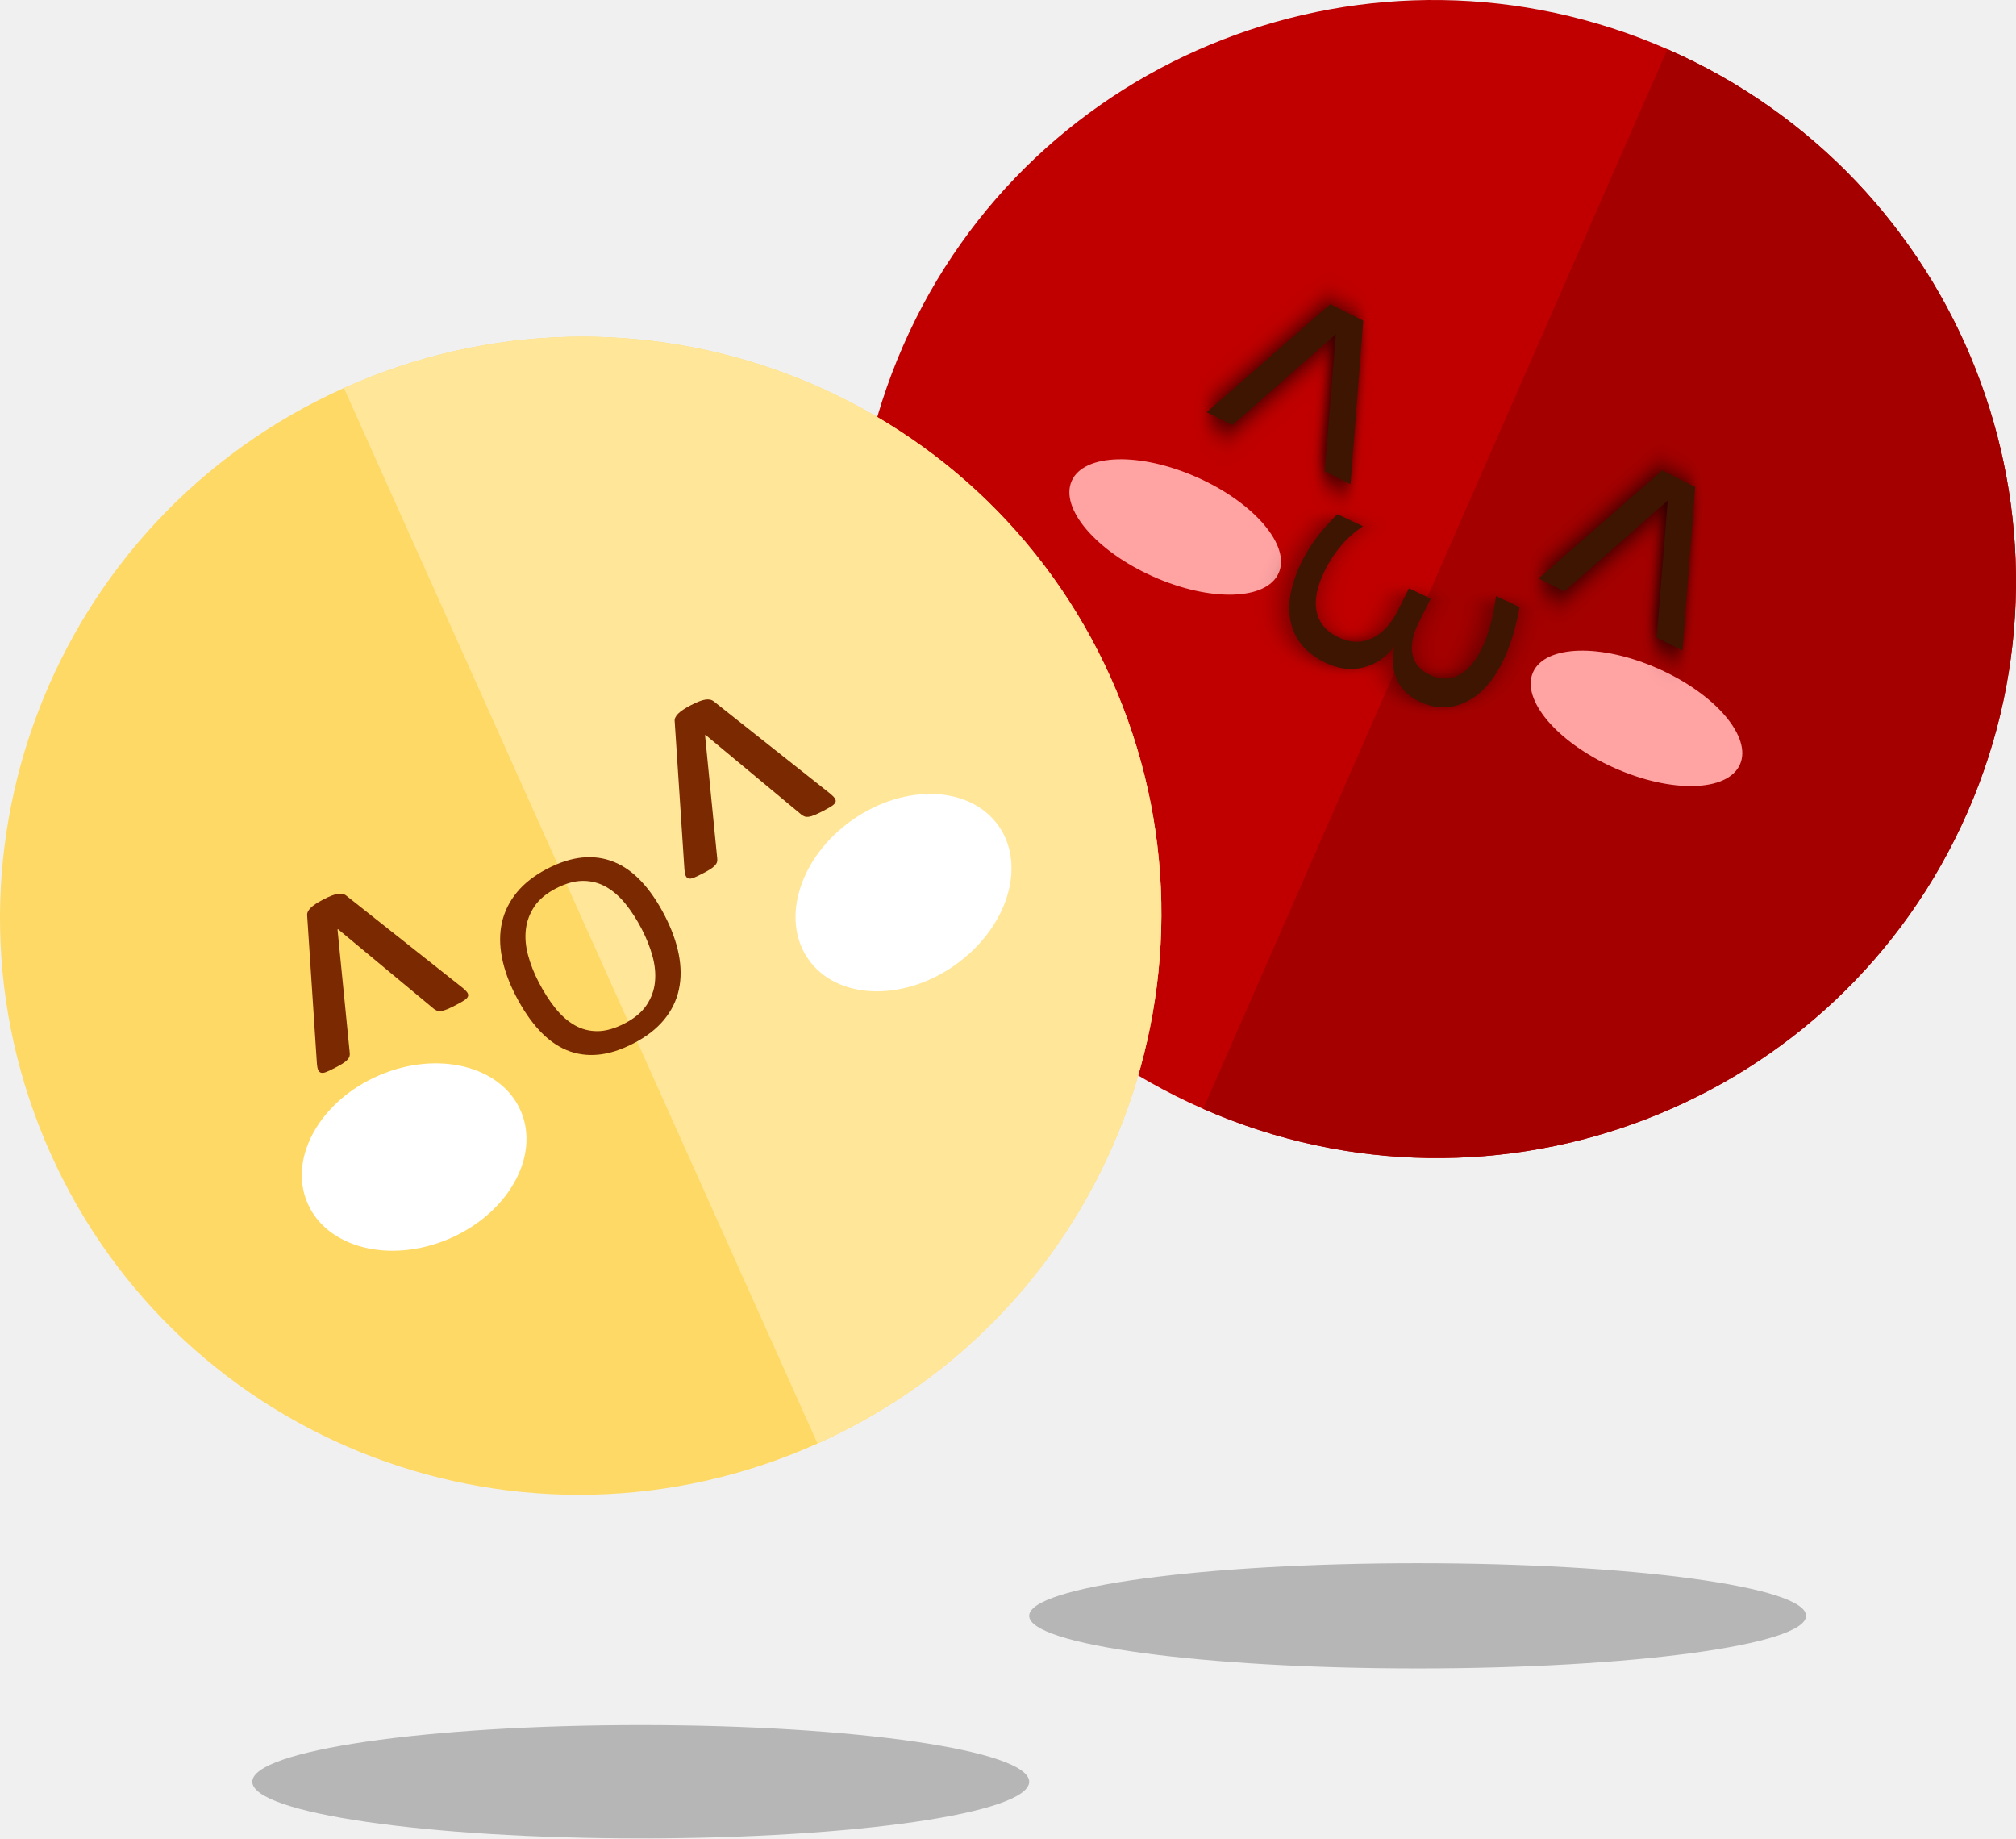
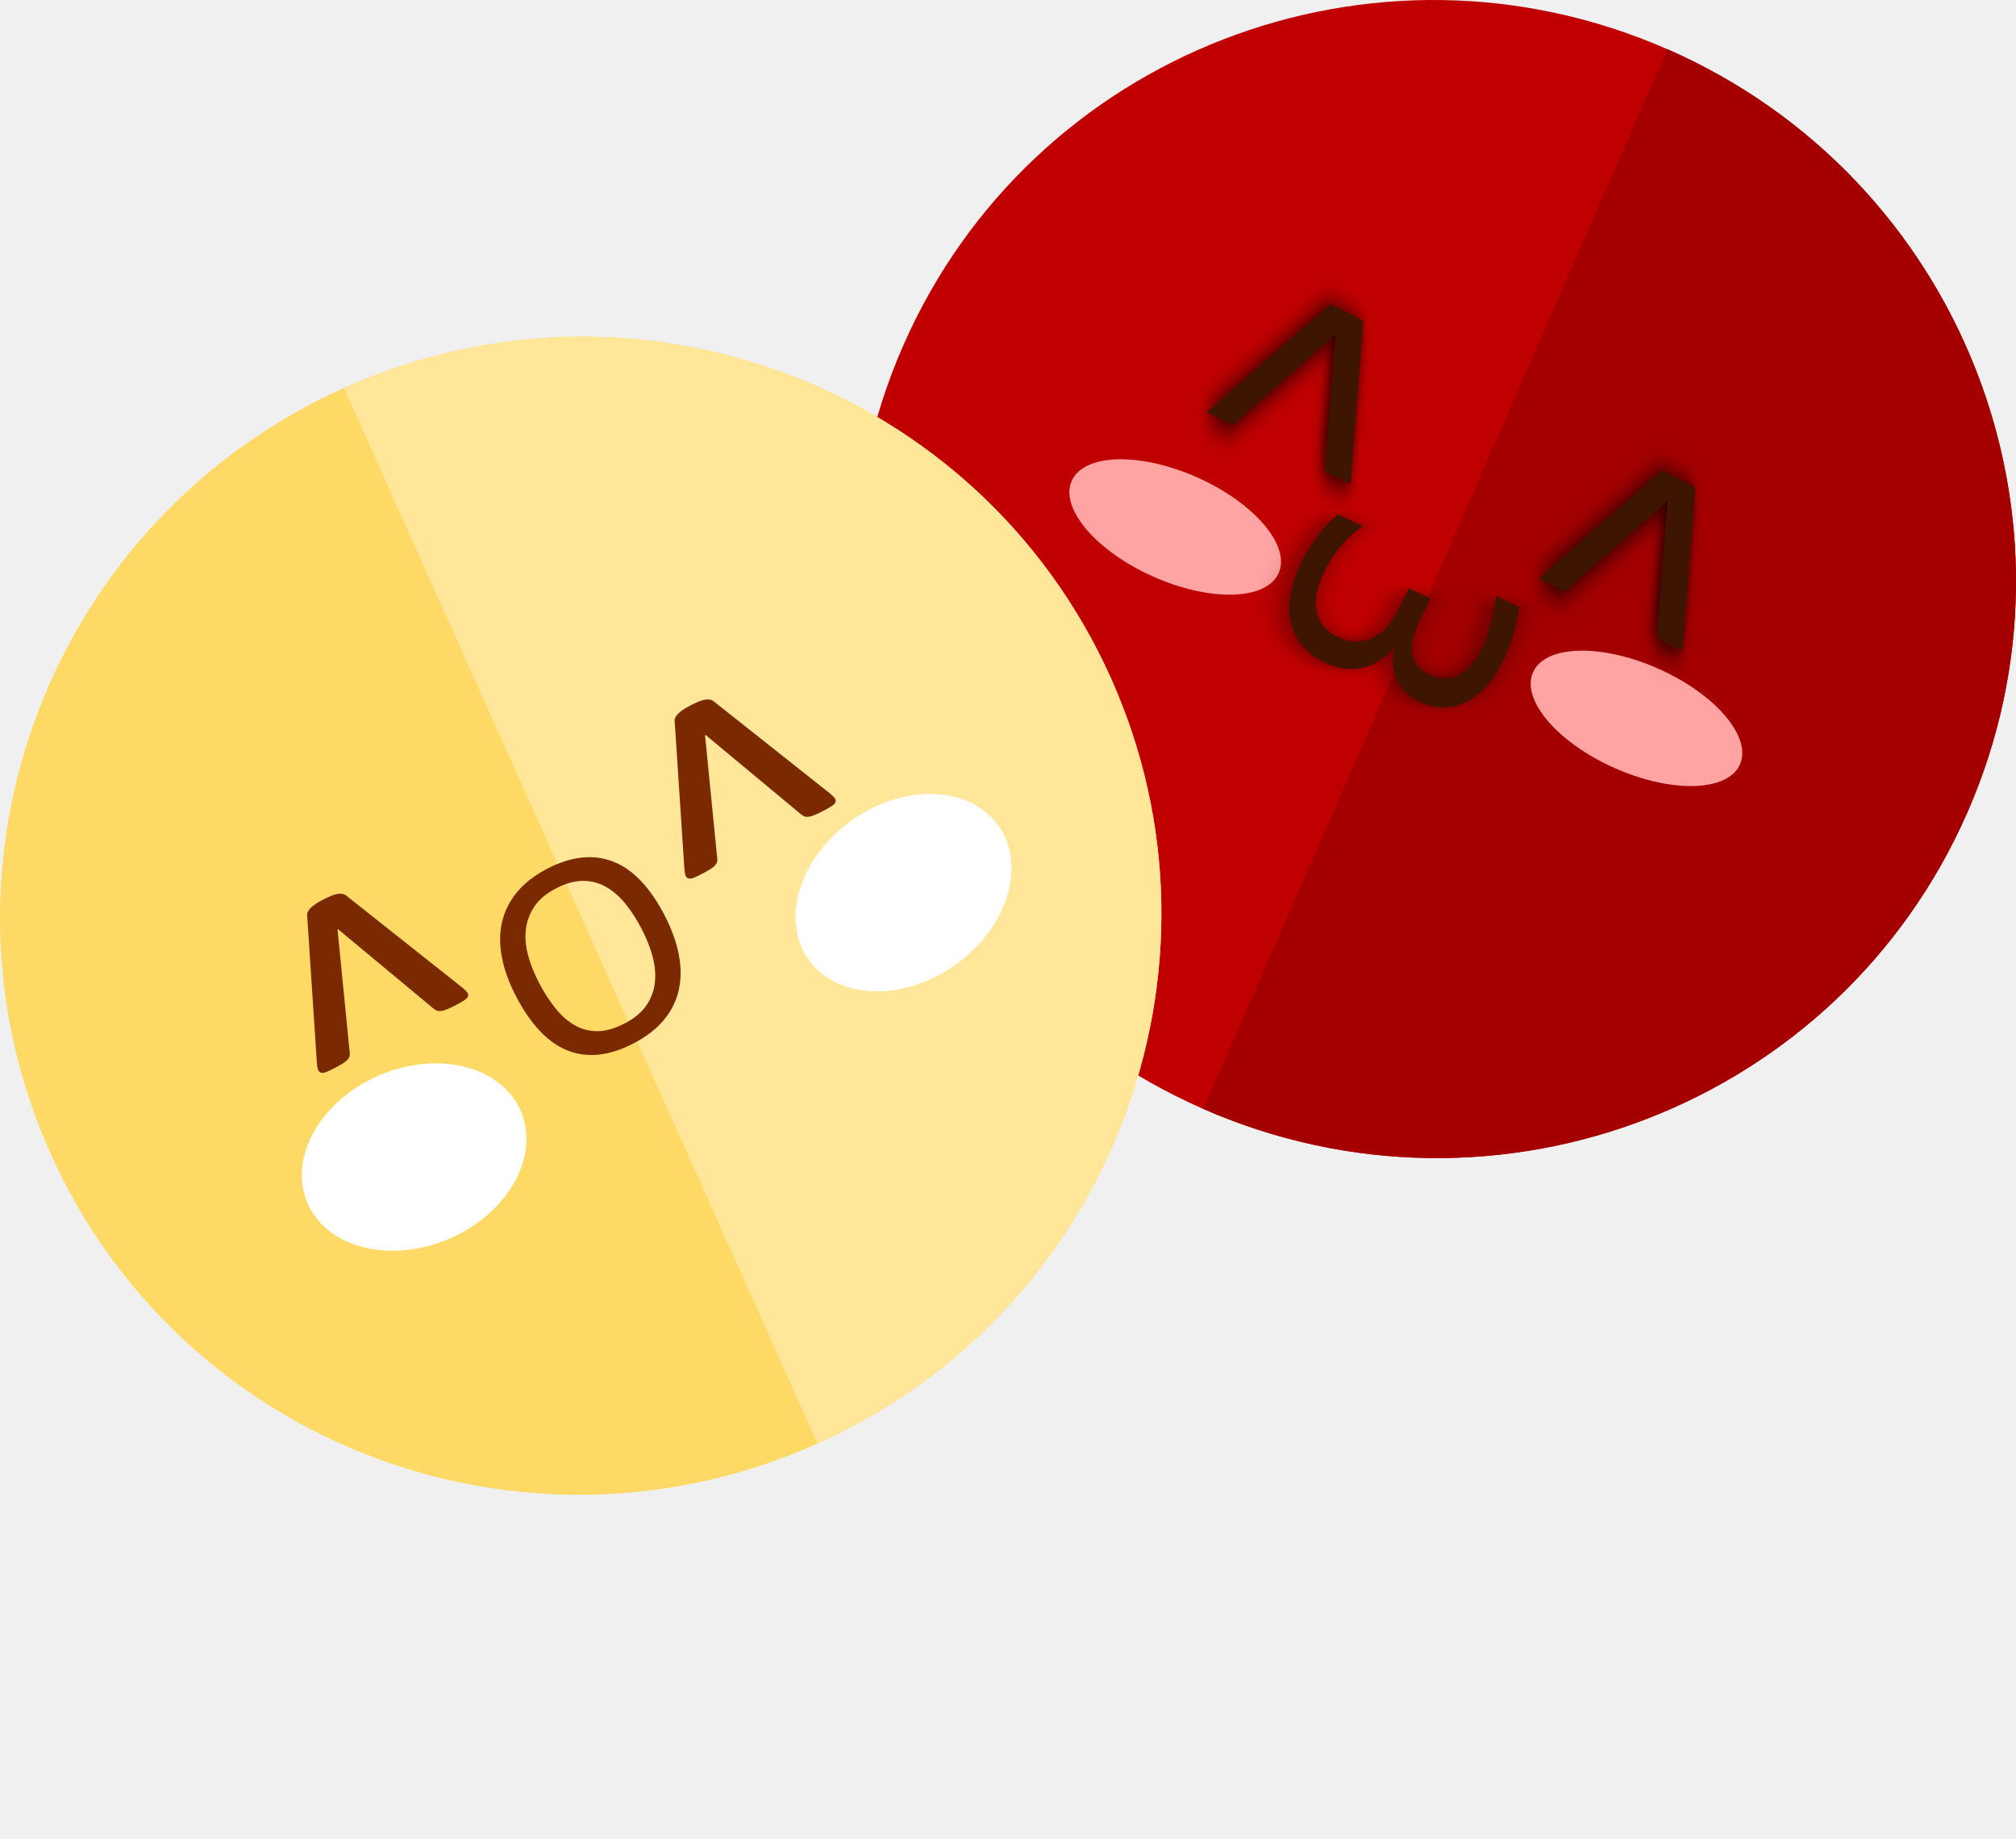
<svg xmlns="http://www.w3.org/2000/svg" width="249.12" height="227.126" overflow="hidden" version="1.1" id="svg97" style="overflow:hidden">
  <defs id="defs25">
    <filter style="color-interpolation-filters:sRGB" id="filter332">
      <feFlood flood-opacity="0.498" flood-color="rgb(0,0,0)" result="flood" id="feFlood322" />
      <feComposite in="flood" in2="SourceGraphic" operator="in" result="composite1" id="feComposite324" />
      <feGaussianBlur in="composite1" stdDeviation="1.4" result="blur" id="feGaussianBlur326" />
      <feOffset dx="0.2" dy="0.5" result="offset" id="feOffset328" />
      <feComposite in="SourceGraphic" in2="offset" operator="over" result="composite2" id="feComposite330" />
    </filter>
    <filter style="color-interpolation-filters:sRGB" id="filter159-1">
      <feFlood flood-opacity="0.498" flood-color="rgb(0,0,0)" result="flood" id="feFlood149-9" />
      <feComposite in="flood" in2="SourceGraphic" operator="in" result="composite1" id="feComposite151-2" />
      <feGaussianBlur in="composite1" stdDeviation="1.4" result="blur" id="feGaussianBlur153-9" />
      <feOffset dx="0.1" dy="-0.4" result="offset" id="feOffset155-2" />
      <feComposite in="SourceGraphic" in2="offset" operator="over" result="fbSourceGraphic" id="feComposite157-3" />
      <feColorMatrix result="fbSourceGraphicAlpha" in="fbSourceGraphic" values="0 0 0 -1 0 0 0 0 -1 0 0 0 0 -1 0 0 0 0 1 0" id="feColorMatrix284-1" />
      <feFlood id="feFlood286-2" flood-opacity="0.498" flood-color="rgb(0,0,0)" result="flood" in="fbSourceGraphic" />
      <feComposite in2="fbSourceGraphic" id="feComposite288-8" in="flood" operator="in" result="composite1" />
      <feGaussianBlur id="feGaussianBlur290-1" in="composite1" stdDeviation="1.4" result="blur" />
      <feOffset id="feOffset292-5" dx="0.2" dy="-0.5" result="offset" />
      <feComposite in2="offset" id="feComposite294-3" in="fbSourceGraphic" operator="over" result="composite2" />
    </filter>
  </defs>
  <g transform="translate(-551.8222,-419.8743)" id="g95">
    <path d="m 663.42,462.599 c 15.84,-36.152 58.123,-52.559 94.442,-36.646 36.319,15.913 52.92,58.12 37.08,94.272 -15.84,36.152 -58.123,52.559 -94.442,36.646 -36.318,-15.913 -52.92,-58.12 -37.08,-94.272 z" id="path27" style="fill:#c00000;fill-rule:evenodd" />
    <path d="m 757.862,425.953 c 36.319,15.913 52.92,58.12 37.08,94.272 -15.84,36.152 -58.123,52.559 -94.442,36.646 z" id="path29" style="fill:#a40000;fill-rule:evenodd" />
    <path d="m 558.079,562.409 c -16.161,-36.01 0.065,-78.363 36.24,-94.598 36.176,-16.235 78.603,-0.205 94.764,35.805 16.161,36.009 -0.064,78.363 -36.24,94.598 -36.176,16.235 -78.603,0.205 -94.764,-35.805 z" id="path31" style="fill:#ffd966;fill-rule:evenodd" />
    <path d="m 594.319,467.811 c 36.176,-16.235 78.603,-0.205 94.764,35.805 16.161,36.009 -0.064,78.363 -36.24,94.598 z" id="path33" style="fill:#ffe699;fill-rule:evenodd" />
    <path d="m 589.817,568.504 c -2.401,-5.57 1.554,-12.629 8.834,-15.768 7.279,-3.139 15.128,-1.168 17.529,4.402 2.402,5.57 -1.553,12.63 -8.833,15.769 -7.28,3.138 -15.128,1.167 -17.53,-4.403 z" id="path35" style="fill:#ffffff;fill-rule:evenodd" />
    <path d="m 651.708,538.38 c -3.477,-4.97 -1.028,-12.683 5.468,-17.226 6.496,-4.544 14.581,-4.198 18.057,0.772 3.477,4.971 1.029,12.683 -5.468,17.227 -6.496,4.544 -14.581,4.198 -18.057,-0.773 z" id="path37" style="fill:#ffffff;fill-rule:evenodd" />
    <path d="m 741.259,502.927 c 1.507,-3.383 8.454,-3.574 15.515,-0.427 7.061,3.147 11.564,8.44 10.056,11.822 -1.507,3.383 -8.453,3.573 -15.515,0.427 -7.061,-3.147 -11.563,-8.44 -10.056,-11.822 z" id="path39" style="fill:#ffa3a3;fill-rule:evenodd" />
    <path d="m 684.257,479.282 c 1.508,-3.382 8.454,-3.573 15.515,-0.426 7.061,3.147 11.564,8.44 10.056,11.822 -1.507,3.382 -8.453,3.573 -15.514,0.426 -7.062,-3.147 -11.564,-8.439 -10.057,-11.822 z" id="path41" style="fill:#ffa3a3;fill-rule:evenodd" />
    <path d="m 23.291,-16.148 c 0.138,0.328 0.216,0.591 0.233,0.789 0.017,0.198 -0.043,0.349 -0.181,0.453 -0.138,0.104 -0.358,0.168 -0.66,0.194 -0.302,0.026 -0.703,0.039 -1.203,0.039 -0.449,0 -0.824,-0.013 -1.126,-0.039 -0.302,-0.026 -0.548,-0.073 -0.738,-0.142 -0.19,-0.069 -0.332,-0.155 -0.427,-0.259 -0.095,-0.103 -0.177,-0.224 -0.246,-0.362 l -6.004,-14.259 -0.078,0.078 -5.667,14.182 c -0.052,0.138 -0.125,0.259 -0.22,0.362 -0.095,0.103 -0.237,0.19 -0.427,0.259 -0.19,0.069 -0.427,0.117 -0.712,0.142 -0.285,0.026 -0.651,0.039 -1.1,0.039 -0.5,0 -0.893,-0.013 -1.177,-0.039 -0.285,-0.026 -0.492,-0.095 -0.621,-0.207 -0.129,-0.112 -0.19,-0.263 -0.181,-0.453 0.009,-0.19 0.082,-0.449 0.22,-0.776 L 10.326,-32.918 c 0.052,-0.155 0.147,-0.289 0.285,-0.401 0.138,-0.112 0.315,-0.203 0.53,-0.272 0.216,-0.069 0.479,-0.121 0.789,-0.155 0.31,-0.035 0.673,-0.052 1.087,-0.052 0.449,0 0.828,0.017 1.139,0.052 0.31,0.035 0.569,0.086 0.776,0.155 0.207,0.069 0.38,0.16 0.518,0.272 0.138,0.112 0.241,0.246 0.311,0.401 z" transform="rotate(-27.433,1459.402,-936.9739)" id="path47" style="fill:#7a2900" />
    <path d="m 22.691,-11.96 c 0,1.891 -0.223,3.595 -0.668,5.113 -0.446,1.518 -1.111,2.809 -1.996,3.875 -0.885,1.066 -1.996,1.885 -3.333,2.457 -1.337,0.572 -2.897,0.858 -4.679,0.858 -1.758,0 -3.279,-0.262 -4.562,-0.786 C 6.17,-0.967 5.11,-1.728 4.273,-2.728 3.436,-3.728 2.812,-4.968 2.403,-6.45 1.993,-7.931 1.789,-9.635 1.789,-11.562 c 0,-1.843 0.223,-3.517 0.668,-5.022 0.446,-1.506 1.114,-2.785 2.005,-3.839 0.891,-1.054 2.005,-1.867 3.342,-2.439 1.337,-0.572 2.897,-0.858 4.679,-0.858 1.722,0 3.222,0.259 4.498,0.777 1.277,0.518 2.34,1.274 3.189,2.267 0.849,0.994 1.482,2.222 1.897,3.686 0.415,1.463 0.623,3.141 0.623,5.032 z m -3.288,0.217 c 0,-1.325 -0.117,-2.556 -0.352,-3.695 -0.234,-1.138 -0.625,-2.126 -1.173,-2.963 -0.547,-0.837 -1.278,-1.49 -2.192,-1.96 -0.914,-0.47 -2.045,-0.705 -3.392,-0.705 -1.347,0 -2.478,0.253 -3.392,0.759 -0.914,0.506 -1.657,1.18 -2.228,2.023 -0.571,0.843 -0.98,1.828 -1.227,2.954 -0.247,1.126 -0.37,2.309 -0.37,3.55 0,1.373 0.114,2.638 0.343,3.794 0.229,1.156 0.614,2.153 1.155,2.99 0.541,0.837 1.266,1.487 2.174,1.951 0.908,0.464 2.048,0.696 3.419,0.696 1.359,0 2.502,-0.253 3.428,-0.759 0.926,-0.506 1.672,-1.189 2.237,-2.051 0.565,-0.861 0.968,-1.858 1.209,-2.99 0.241,-1.132 0.361,-2.331 0.361,-3.595 z" transform="rotate(-27.433,1444.532,-991.6551)" id="path53" style="fill:#7a2900" />
    <path d="m 23.291,-16.148 c 0.138,0.328 0.216,0.591 0.233,0.789 0.017,0.198 -0.043,0.349 -0.181,0.453 -0.138,0.104 -0.358,0.168 -0.66,0.194 -0.302,0.026 -0.703,0.039 -1.203,0.039 -0.449,0 -0.824,-0.013 -1.126,-0.039 -0.302,-0.026 -0.548,-0.073 -0.738,-0.142 -0.19,-0.069 -0.332,-0.155 -0.427,-0.259 -0.095,-0.103 -0.177,-0.224 -0.246,-0.362 l -6.004,-14.259 -0.078,0.078 -5.667,14.182 c -0.052,0.138 -0.125,0.259 -0.22,0.362 -0.095,0.103 -0.237,0.19 -0.427,0.259 -0.19,0.069 -0.427,0.117 -0.712,0.142 -0.285,0.026 -0.651,0.039 -1.1,0.039 -0.5,0 -0.893,-0.013 -1.177,-0.039 -0.285,-0.026 -0.492,-0.095 -0.621,-0.207 -0.129,-0.112 -0.19,-0.263 -0.181,-0.453 0.009,-0.19 0.082,-0.449 0.22,-0.776 L 10.326,-32.918 c 0.052,-0.155 0.147,-0.289 0.285,-0.401 0.138,-0.112 0.315,-0.203 0.53,-0.272 0.216,-0.069 0.479,-0.121 0.789,-0.155 0.31,-0.035 0.673,-0.052 1.087,-0.052 0.449,0 0.828,0.017 1.139,0.052 0.31,0.035 0.569,0.086 0.776,0.155 0.207,0.069 0.38,0.16 0.518,0.272 0.138,0.112 0.241,0.246 0.311,0.401 z" transform="rotate(-27.433,1432.945,-1042.003)" id="path59" style="fill:#7a2900" />
-     <path d="m 679,619.5 c 0,-3.59 21.49,-6.5 48,-6.5 26.51,0 48,2.91 48,6.5 0,3.59 -21.49,6.5 -48,6.5 -26.51,0 -48,-2.91 -48,-6.5 z" id="path67" style="fill:#b6b6b6;fill-rule:evenodd" />
-     <path d="m 583,640 c 0,-3.866 21.49,-7 48,-7 26.51,0 48,3.134 48,7 0,3.866 -21.49,7 -48,7 -26.51,0 -48,-3.134 -48,-7 z" id="path69" style="fill:#b6b6b6;fill-rule:evenodd" />
    <g transform="translate(646,414)" id="g73">
      <g aria-label="v  v" transform="matrix(-0.8347119,-0.4180354,0.3852012,-0.7671952,-1105.768,-386.0479)" style="font-style:normal;font-weight:normal;font-size:40px;line-height:1.25;font-family:sans-serif;letter-spacing:0px;word-spacing:0px;overflow:hidden;fill:#3e1500;fill-opacity:1;stroke:none;filter:url(#filter159-1)" id="text45">
        <path d="m -1394.426,144.2 h 3.809 l 6.836,18.359 6.836,-18.359 h 3.809 l -8.203,21.875 h -4.883 z" id="path51" />
        <path d="m -1345.285,144.2 h 3.809 l 6.836,18.359 6.836,-18.359 h 3.809 l -8.203,21.875 h -4.883 z" id="path53-8" />
      </g>
    </g>
    <g aria-label="3" style="font-style:normal;font-weight:normal;font-size:40px;line-height:1.25;font-family:sans-serif;letter-spacing:0px;word-spacing:0px;overflow:hidden;fill:#3e1500;fill-opacity:1;stroke:none;filter:url(#filter332)" id="text49" transform="matrix(-0.401528,0.8027024,-0.8296871,-0.3908383,1738.422,-297.4006)">
      <path d="m 1285.472,600.413 q 2.832,0.605 4.414,2.52 1.602,1.914 1.602,4.727 0,4.316 -2.969,6.68 -2.969,2.363 -8.438,2.363 -1.836,0 -3.789,-0.371 -1.934,-0.352 -4.004,-1.074 v -3.809 q 1.641,0.957 3.594,1.445 1.953,0.488 4.082,0.488 3.711,0 5.644,-1.465 1.953,-1.465 1.953,-4.258 0,-2.578 -1.816,-4.023 -1.797,-1.465 -5.019,-1.465 h -3.398 v -3.242 h 3.555 q 2.91,0 4.453,-1.152 1.543,-1.172 1.543,-3.359 0,-2.246 -1.601,-3.438 -1.582,-1.211 -4.551,-1.211 -1.621,0 -3.477,0.352 -1.855,0.352 -4.082,1.094 v -3.516 q 2.246,-0.625 4.199,-0.938 1.973,-0.312 3.711,-0.312 4.492,0 7.109,2.051 2.617,2.031 2.617,5.508 0,2.422 -1.387,4.102 -1.387,1.66 -3.945,2.305 z" id="path319" style="fill:#3e1500;fill-opacity:1" />
    </g>
  </g>
</svg>
